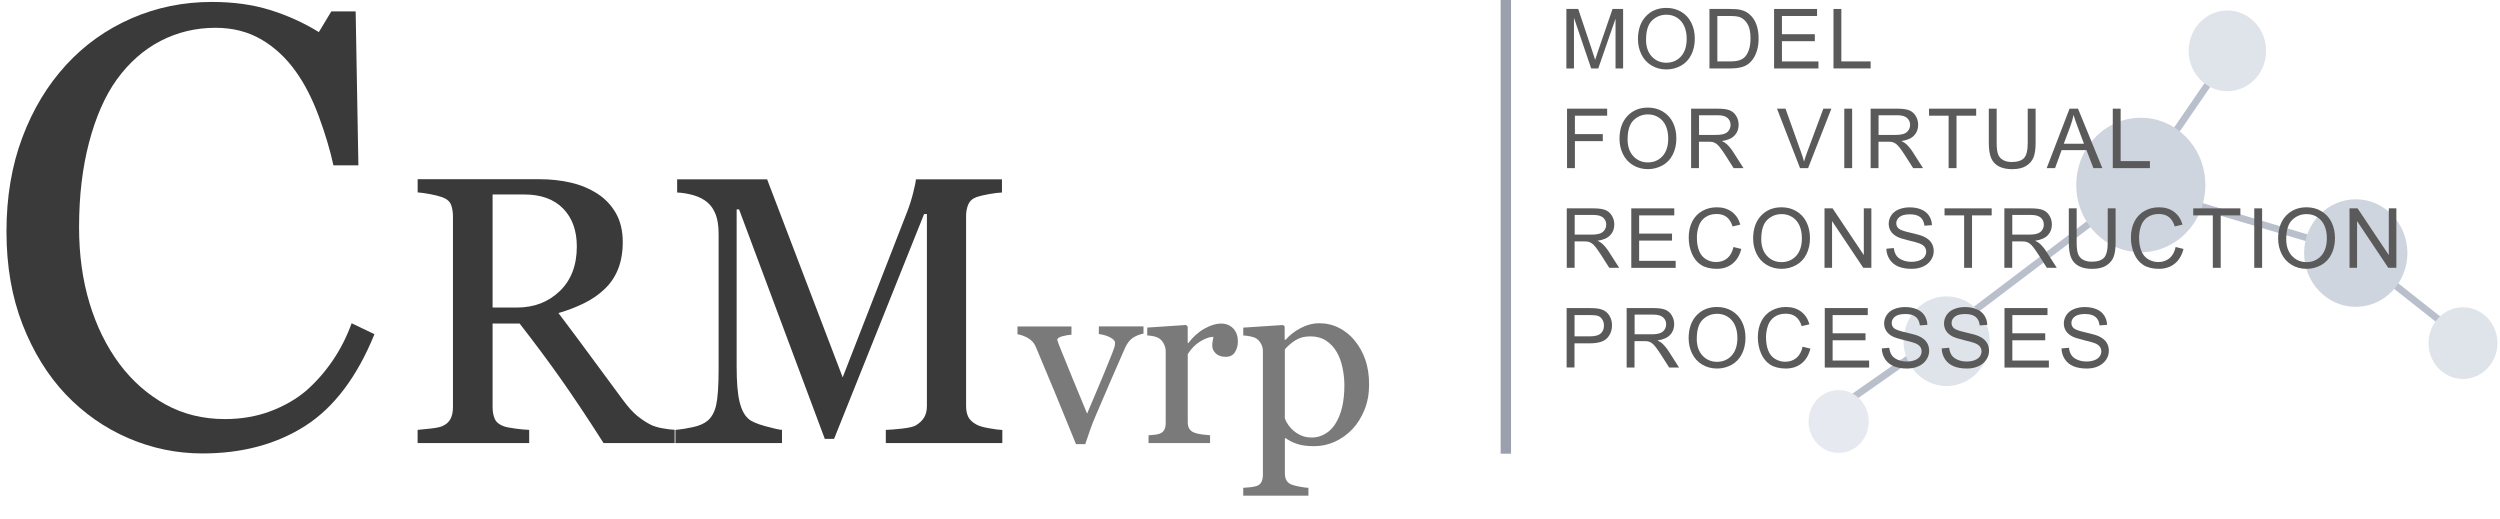
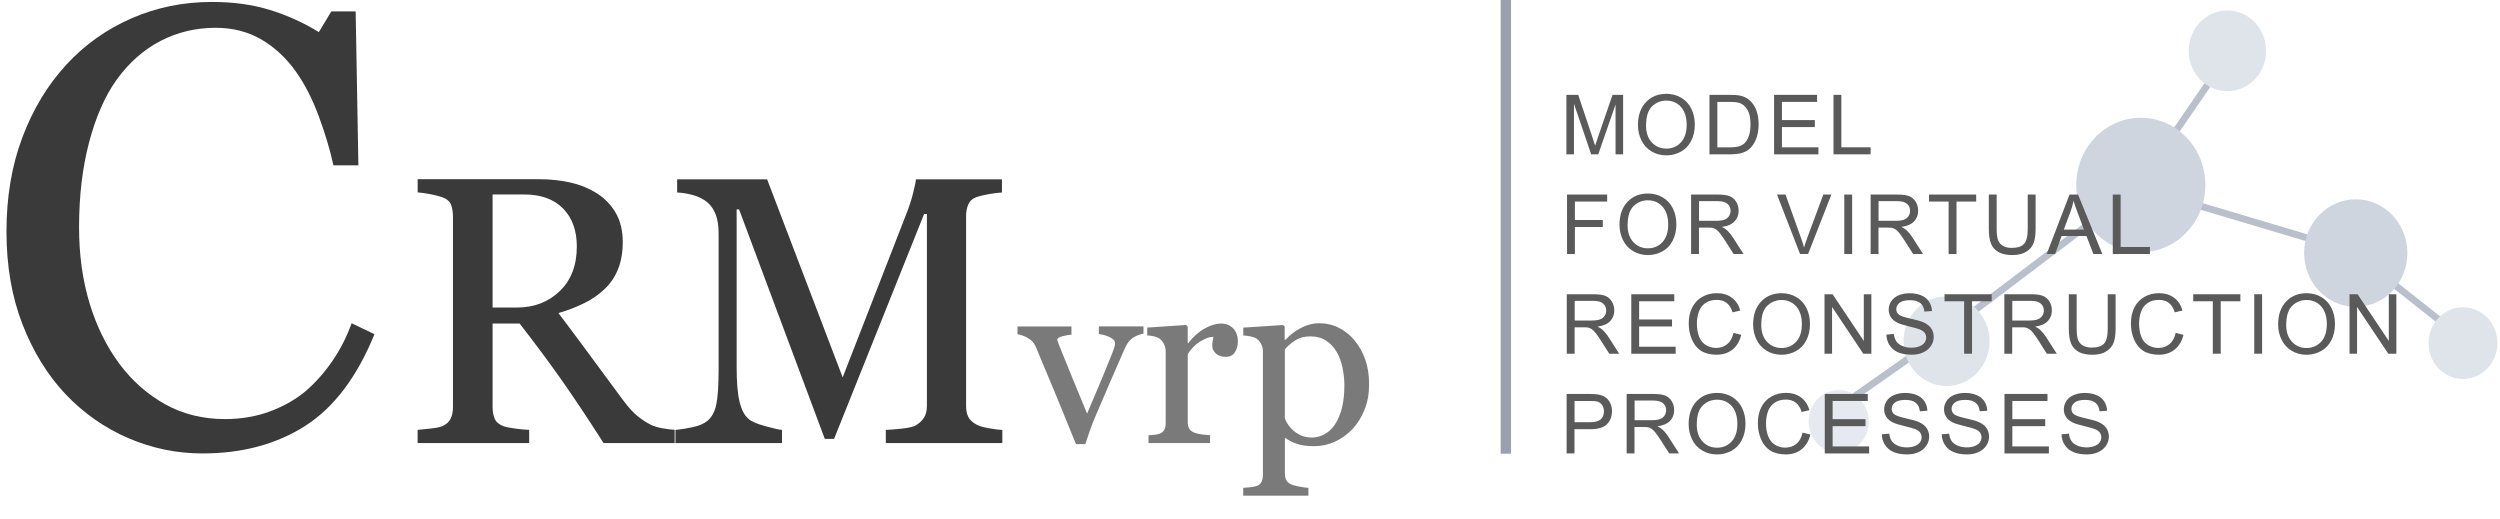
<svg xmlns="http://www.w3.org/2000/svg" id="Livello_1" data-name="Livello 1" viewBox="0 0 722.19 149.7">
  <defs>
    <style>
      .cls-1 {
        stroke: #b9c0cc;
        stroke-width: 2px;
      }

      .cls-1, .cls-2 {
        fill: none;
      }

      .cls-3 {
        isolation: isolate;
      }

      .cls-4 {
        fill: #5a5a5a;
      }

      .cls-4, .cls-5, .cls-6, .cls-7, .cls-8, .cls-9 {
        stroke-width: 0px;
      }

      .cls-5 {
        fill: #cfd5df;
      }

      .cls-6 {
        fill: #7a7a7a;
      }

      .cls-7 {
        fill: #3a3a3a;
      }

      .cls-8 {
        fill: #e6e9ef;
      }

      .cls-2 {
        stroke: #9aa1ad;
        stroke-width: 3px;
      }

      .cls-9 {
        fill: #dfe3ea;
      }
    </style>
  </defs>
  <g class="cls-3">
    <path class="cls-7" d="M58.5,130.99c-7.43,0-14.56-1.47-21.38-4.4-6.82-2.93-12.87-7.15-18.13-12.66-5.21-5.51-9.37-12.24-12.47-20.18-3.1-7.94-4.65-16.9-4.65-26.87s1.52-19.01,4.57-27.13c3.04-8.12,7.26-15.11,12.64-20.98,5.33-5.8,11.62-10.29,18.88-13.46S52.96.56,61.21.56c6.15,0,11.71.76,16.68,2.29,4.98,1.52,9.72,3.66,14.22,6.42l3.6-5.98h7.03l.79,44.47h-7.21c-.94-4.34-2.34-9.04-4.21-14.11-1.87-5.07-4.07-9.36-6.58-12.88-2.81-3.98-6.15-7.1-10.01-9.36-3.86-2.25-8.28-3.38-13.26-3.38-5.68,0-10.96,1.26-15.85,3.78s-9.11,6.25-12.68,11.17c-3.4,4.75-6.06,10.79-7.99,18.12-1.93,7.33-2.9,15.51-2.9,24.54,0,7.97,1.01,15.29,3.03,21.95,2.02,6.66,4.9,12.51,8.65,17.55,3.74,4.99,8.18,8.88,13.3,11.7s10.84,4.22,17.16,4.22c4.74,0,9.1-.75,13.08-2.24,3.98-1.49,7.43-3.47,10.36-5.93,2.93-2.58,5.5-5.51,7.72-8.79,2.23-3.28,4.04-6.86,5.44-10.72l6.59,3.16c-5.03,12.36-11.71,21.2-20.02,26.5s-18.21,7.95-29.68,7.95Z" />
  </g>
  <line class="cls-2" x1="435" x2="435" y2="131.06" />
  <g class="cls-3">
    <g class="cls-3">
      <path class="cls-7" d="M194.88,128h-20.52c-4.54-7.12-8.65-13.29-12.31-18.48s-7.65-10.54-11.94-16.06h-7.81v24.17c0,1.25.2,2.36.59,3.3.39.95,1.24,1.67,2.52,2.17.64.25,1.77.48,3.38.7s2.97.34,4.08.38v3.81h-32.23v-3.81c.86-.07,2.1-.2,3.73-.38,1.63-.18,2.77-.41,3.41-.7,1.07-.46,1.85-1.14,2.34-2.04.48-.89.73-2.04.73-3.44v-55.11c0-1.25-.18-2.36-.54-3.33-.36-.97-1.2-1.7-2.52-2.2-.9-.32-2.06-.62-3.49-.89-1.43-.27-2.65-.44-3.65-.51v-3.81h35.18c3.22,0,6.25.33,9.08.99,2.83.66,5.39,1.73,7.68,3.2,2.22,1.43,3.99,3.3,5.32,5.61,1.32,2.31,1.99,5.09,1.99,8.35,0,2.94-.45,5.53-1.34,7.79-.9,2.26-2.22,4.21-3.97,5.85-1.61,1.54-3.54,2.88-5.8,4-2.26,1.13-4.75,2.09-7.47,2.87,3.76,4.98,6.88,9.17,9.37,12.57,2.49,3.4,5.54,7.54,9.16,12.41,1.58,2.15,3,3.73,4.27,4.75,1.27,1.02,2.53,1.85,3.79,2.5.93.47,2.09.82,3.49,1.07,1.4.25,2.56.39,3.49.43v3.81ZM166.63,71.2c0-4.61-1.33-8.27-3.97-10.97-2.65-2.7-6.39-4.05-11.23-4.05h-9.13v32.66h7.04c4.94,0,9.06-1.58,12.35-4.74,3.29-3.16,4.94-7.46,4.94-12.9Z" />
      <path class="cls-7" d="M289.57,128h-33.68v-3.81c1.22-.04,2.78-.16,4.7-.38,1.92-.21,3.23-.52,3.95-.91,1.11-.68,1.92-1.46,2.44-2.34.52-.88.78-1.98.78-3.3v-55.43h-.81l-26,64.94h-2.69l-24.76-66.28h-.7v45.49c0,4.4.28,7.75.83,10.04.55,2.29,1.4,3.94,2.55,4.94.79.75,2.42,1.47,4.89,2.15,2.47.68,4.08,1.04,4.83,1.07v3.81h-30.78v-3.81c1.61-.14,3.3-.41,5.08-.8s3.14-.98,4.11-1.77c1.25-1,2.11-2.54,2.58-4.62.46-2.08.7-5.55.7-10.42v-38.99c0-2.26-.27-4.1-.81-5.53s-1.31-2.6-2.31-3.49c-1.11-.97-2.47-1.68-4.08-2.15-1.61-.46-3.21-.73-4.78-.8v-3.81h25.99l21.83,57.21,18.64-47.86c.68-1.76,1.26-3.59,1.74-5.51.48-1.92.74-3.2.78-3.84h24.85v3.81c-1,.04-2.28.2-3.84.48-1.56.29-2.69.56-3.41.81-1.22.43-2.04,1.15-2.47,2.15s-.64,2.09-.64,3.28v54.95c0,1.25.21,2.31.64,3.17s1.25,1.61,2.47,2.26c.64.36,1.79.69,3.44.99,1.65.3,2.95.47,3.92.51v3.81Z" />
    </g>
    <g class="cls-3">
      <path class="cls-6" d="M330.32,96.38c-1.03.18-2,.55-2.92,1.11s-1.71,1.54-2.38,2.96c-1.34,3.05-2.73,6.24-4.17,9.55-1.44,3.32-2.93,6.8-4.48,10.44-.46,1.05-.94,2.29-1.45,3.73s-.99,2.81-1.42,4.13h-2.67c-2.17-5.35-4.16-10.24-5.98-14.64-1.82-4.41-3.71-8.93-5.67-13.55-.46-1.05-1.19-1.86-2.2-2.44-1.01-.58-2.03-.95-3.06-1.11v-2.26h15.6v2.39c-.68.02-1.54.16-2.56.43s-1.54.62-1.54,1.07c0,.07.06.25.17.53.11.29.23.61.34.97.93,2.32,2.25,5.57,3.95,9.73,1.7,4.16,3.09,7.52,4.16,10.07.82-1.96,1.85-4.39,3.09-7.31s2.58-6.17,4.02-9.77c.23-.61.44-1.19.65-1.72s.31-1.08.31-1.62c0-.39-.19-.73-.56-1.04s-.83-.57-1.35-.8c-.52-.23-1.04-.4-1.54-.51-.5-.11-.91-.19-1.23-.24v-2.19h12.9v2.08Z" />
      <path class="cls-6" d="M357.6,98.64c0,1.16-.29,2.19-.85,3.09-.57.9-1.45,1.35-2.63,1.35-1.28,0-2.25-.33-2.92-.99-.67-.66-1.01-1.39-1.01-2.19,0-.5.04-.96.12-1.37.08-.41.15-.82.22-1.23-1.07,0-2.32.43-3.76,1.3s-2.65,2.1-3.66,3.69v19.62c0,.8.15,1.45.46,1.95.31.5.79.88,1.45,1.13.57.23,1.3.4,2.2.51.9.12,1.68.2,2.34.24v2.26h-17.77v-2.26c.52-.04,1.06-.09,1.62-.14.56-.04,1.04-.14,1.45-.27.64-.21,1.11-.56,1.42-1.07.31-.51.46-1.18.46-2v-20.79c0-.71-.17-1.4-.5-2.08-.33-.68-.79-1.23-1.38-1.64-.43-.27-.95-.47-1.54-.6-.59-.12-1.23-.21-1.91-.26v-2.26l11.21-.75.48.48v4.75h.17c1.41-1.85,2.98-3.25,4.72-4.2,1.73-.96,3.32-1.44,4.75-1.44s2.6.47,3.5,1.4c.9.94,1.35,2.19,1.35,3.76Z" />
      <path class="cls-6" d="M391.26,98.3c1.34,1.6,2.39,3.45,3.13,5.55s1.11,4.52,1.11,7.23-.44,5.1-1.33,7.3-2.06,4.07-3.52,5.62c-1.53,1.57-3.22,2.78-5.09,3.62-1.87.84-3.85,1.27-5.95,1.27s-3.69-.23-4.99-.68-2.36-.99-3.18-1.61h-.27v10.14c0,.82.16,1.51.48,2.05.32.55.81.95,1.47,1.2.55.21,1.33.4,2.34.6,1.01.19,1.85.3,2.51.33v2.26h-18.83v-2.26c.71-.05,1.39-.1,2.05-.17.66-.07,1.25-.18,1.78-.34.68-.23,1.16-.63,1.44-1.2.27-.57.41-1.24.41-2.02v-35.85c0-.68-.17-1.34-.51-1.98s-.79-1.15-1.33-1.54c-.41-.27-.98-.48-1.71-.63-.73-.15-1.44-.25-2.12-.29v-2.26l11.48-.75.48.41v3.79l.27.07c1.18-1.37,2.65-2.51,4.41-3.42,1.75-.91,3.5-1.37,5.23-1.37,2.1,0,4.02.45,5.76,1.33,1.74.89,3.24,2.08,4.49,3.59ZM385.69,122.53c.91-1.41,1.58-3.05,2.02-4.92.43-1.87.65-3.95.65-6.26,0-1.69-.18-3.41-.55-5.16s-.93-3.28-1.71-4.58c-.77-1.32-1.79-2.39-3.04-3.21-1.25-.82-2.76-1.23-4.51-1.23s-3.12.37-4.31,1.11c-1.19.74-2.21,1.62-3.08,2.65v19.93c.21.62.54,1.25,1.01,1.91.47.66.99,1.23,1.56,1.71.71.57,1.47,1.03,2.29,1.38s1.82.53,3.01.53c1.28,0,2.51-.34,3.69-1.01,1.18-.67,2.18-1.62,2.97-2.85Z" />
    </g>
  </g>
  <g>
    <line class="cls-1" x1="617.43" y1="54.09" x2="561.33" y2="96.57" />
    <line class="cls-1" x1="617.43" y1="54.09" x2="679.53" y2="72.62" />
    <line class="cls-1" x1="617.43" y1="54.09" x2="642.43" y2="17.6" />
    <line class="cls-1" x1="679.53" y1="72.62" x2="710.52" y2="97.12" />
    <line class="cls-1" x1="561.33" y1="96.57" x2="530.16" y2="118.41" />
  </g>
  <g>
    <ellipse class="cls-5" cx="618.46" cy="53.45" rx="19.43" ry="18.65" transform="translate(562.71 671.7) rotate(-89.79)" />
    <ellipse class="cls-5" cx="680.55" cy="73.11" rx="15.54" ry="14.92" transform="translate(604.92 753.38) rotate(-89.79)" />
    <ellipse class="cls-9" cx="562.34" cy="98.57" rx="12.95" ry="12.43" transform="translate(461.69 660.54) rotate(-89.79)" />
    <ellipse class="cls-9" cx="643.47" cy="14.69" rx="11.66" ry="11.19" transform="translate(626.39 658.1) rotate(-89.79)" />
    <ellipse class="cls-9" cx="711.53" cy="99.12" rx="10.36" ry="9.95" transform="translate(609.77 810.28) rotate(-89.79)" />
    <ellipse class="cls-8" cx="531.17" cy="121.76" rx="9.07" ry="8.7" transform="translate(407.44 652.48) rotate(-89.79)" />
  </g>
  <g class="cls-3">
    <g class="cls-3">
-       <path class="cls-4" d="M452.49,19.77V2.59h3.42l4.07,12.16c.38,1.13.65,1.98.82,2.54.2-.62.5-1.54.91-2.75l4.11-11.95h3.06v17.18h-2.19V5.39l-4.99,14.38h-2.05l-4.97-14.62v14.62h-2.19Z" />
-       <path class="cls-4" d="M473.16,11.4c0-2.85.77-5.08,2.3-6.7s3.51-2.42,5.93-2.42c1.59,0,3.02.38,4.29,1.14s2.24,1.81,2.91,3.17,1,2.89,1,4.61-.35,3.3-1.05,4.68-1.7,2.42-2.99,3.12-2.68,1.06-4.17,1.06c-1.62,0-3.06-.39-4.34-1.17s-2.24-1.85-2.89-3.2-.98-2.78-.98-4.29ZM475.5,11.44c0,2.07.56,3.7,1.67,4.89s2.51,1.79,4.19,1.79,3.12-.6,4.22-1.8,1.66-2.91,1.66-5.12c0-1.4-.24-2.62-.71-3.66s-1.16-1.85-2.07-2.43-1.93-.86-3.06-.86c-1.61,0-2.99.55-4.15,1.66s-1.74,2.95-1.74,5.54Z" />
-       <path class="cls-4" d="M493.82,19.77V2.59h5.92c1.34,0,2.36.08,3.06.25.98.23,1.82.64,2.52,1.23.91.77,1.58,1.74,2.03,2.94s.67,2.55.67,4.08c0,1.3-.15,2.46-.46,3.47s-.7,1.84-1.17,2.5-1,1.18-1.56,1.56-1.25.67-2.05.86-1.72.29-2.76.29h-6.2ZM496.09,17.74h3.67c1.13,0,2.02-.11,2.67-.32s1.16-.51,1.54-.89c.54-.54.96-1.26,1.26-2.17s.45-2.01.45-3.31c0-1.8-.29-3.18-.88-4.14s-1.31-1.61-2.15-1.94c-.61-.23-1.59-.35-2.94-.35h-3.61v13.12Z" />
-       <path class="cls-4" d="M512.49,19.77V2.59h12.42v2.03h-10.15v5.26h9.5v2.02h-9.5v5.85h10.55v2.03h-12.82Z" />
-       <path class="cls-4" d="M529.65,19.77V2.59h2.27v15.15h8.46v2.03h-10.73Z" />
-       <path class="cls-4" d="M452.68,48.57v-17.18h11.59v2.03h-9.32v5.32h8.06v2.03h-8.06v7.8h-2.27Z" />
-       <path class="cls-4" d="M467.83,40.2c0-2.85.77-5.08,2.3-6.7s3.51-2.42,5.93-2.42c1.59,0,3.02.38,4.29,1.14s2.24,1.81,2.91,3.17,1,2.89,1,4.61-.35,3.3-1.05,4.68-1.7,2.42-2.99,3.12-2.68,1.06-4.17,1.06c-1.62,0-3.06-.39-4.34-1.17s-2.24-1.85-2.89-3.2-.98-2.78-.98-4.29ZM470.17,40.24c0,2.07.56,3.7,1.67,4.89s2.51,1.79,4.19,1.79,3.12-.6,4.22-1.8,1.66-2.91,1.66-5.12c0-1.4-.24-2.62-.71-3.66s-1.16-1.85-2.07-2.43-1.93-.86-3.06-.86c-1.61,0-2.99.55-4.15,1.66s-1.74,2.95-1.74,5.54Z" />
-       <path class="cls-4" d="M488.52,48.57v-17.18h7.62c1.53,0,2.7.15,3.49.46s1.43.85,1.91,1.63.71,1.64.71,2.59c0,1.22-.39,2.25-1.18,3.08s-2.01,1.37-3.66,1.59c.6.29,1.06.57,1.37.86.66.61,1.29,1.37,1.89,2.29l2.99,4.68h-2.86l-2.27-3.57c-.66-1.03-1.21-1.82-1.64-2.37s-.81-.93-1.15-1.15-.69-.37-1.04-.46c-.26-.05-.68-.08-1.27-.08h-2.64v7.63h-2.27ZM490.79,38.97h4.89c1.04,0,1.85-.11,2.44-.32s1.03-.56,1.34-1.03.46-.99.46-1.54c0-.81-.29-1.48-.88-2s-1.52-.79-2.79-.79h-5.44v5.68Z" />
-       <path class="cls-4" d="M519.99,48.57l-6.66-17.18h2.46l4.46,12.48c.36,1,.66,1.94.9,2.81.27-.94.57-1.88.93-2.81l4.64-12.48h2.32l-6.73,17.18h-2.33Z" />
-       <path class="cls-4" d="M532.77,48.57v-17.18h2.27v17.18h-2.27Z" />
-       <path class="cls-4" d="M540.38,48.57v-17.18h7.62c1.53,0,2.7.15,3.49.46s1.43.85,1.91,1.63.71,1.64.71,2.59c0,1.22-.39,2.25-1.18,3.08s-2.01,1.37-3.66,1.59c.6.29,1.06.57,1.37.86.66.61,1.29,1.37,1.89,2.29l2.99,4.68h-2.86l-2.27-3.57c-.66-1.03-1.21-1.82-1.64-2.37s-.81-.93-1.15-1.15-.69-.37-1.04-.46c-.26-.05-.68-.08-1.27-.08h-2.64v7.63h-2.27ZM542.65,38.97h4.89c1.04,0,1.85-.11,2.44-.32s1.03-.56,1.34-1.03.46-.99.46-1.54c0-.81-.29-1.48-.88-2s-1.52-.79-2.79-.79h-5.44v5.68Z" />
-       <path class="cls-4" d="M562.91,48.57v-15.15h-5.66v-2.03h13.62v2.03h-5.68v15.15h-2.27Z" />
-       <path class="cls-4" d="M585.77,31.39h2.27v9.93c0,1.73-.2,3.1-.59,4.11s-1.1,1.84-2.12,2.48-2.36.96-4.01.96-2.93-.28-3.95-.83-1.75-1.36-2.19-2.41-.66-2.49-.66-4.31v-9.93h2.27v9.91c0,1.49.14,2.59.42,3.3s.75,1.25,1.43,1.63,1.5.57,2.48.57c1.67,0,2.86-.38,3.57-1.14s1.07-2.21,1.07-4.37v-9.91Z" />
-       <path class="cls-4" d="M591.24,48.57l6.6-17.18h2.45l7.03,17.18h-2.59l-2-5.2h-7.18l-1.89,5.2h-2.41ZM596.19,41.52h5.82l-1.79-4.76c-.55-1.45-.95-2.63-1.22-3.56-.22,1.1-.53,2.2-.93,3.28l-1.89,5.04Z" />
-       <path class="cls-4" d="M610.33,48.57v-17.18h2.27v15.15h8.46v2.03h-10.73Z" />
-       <path class="cls-4" d="M452.6,77.37v-17.18h7.62c1.53,0,2.7.15,3.49.46s1.43.85,1.91,1.63.71,1.64.71,2.59c0,1.22-.39,2.25-1.18,3.08s-2.01,1.37-3.66,1.59c.6.29,1.06.57,1.37.86.66.61,1.29,1.37,1.89,2.29l2.99,4.68h-2.86l-2.27-3.57c-.66-1.03-1.21-1.82-1.64-2.37s-.81-.93-1.15-1.15-.69-.37-1.04-.46c-.26-.05-.68-.08-1.27-.08h-2.64v7.63h-2.27ZM454.87,67.77h4.89c1.04,0,1.85-.11,2.44-.32s1.03-.56,1.34-1.03.46-.99.46-1.54c0-.81-.29-1.48-.88-2s-1.52-.79-2.79-.79h-5.44v5.68Z" />
-       <path class="cls-4" d="M471.24,77.37v-17.18h12.42v2.03h-10.15v5.26h9.5v2.02h-9.5v5.85h10.55v2.03h-12.82Z" />
-       <path class="cls-4" d="M500.75,71.35l2.27.57c-.48,1.87-1.33,3.29-2.57,4.27s-2.75,1.47-4.54,1.47-3.36-.38-4.52-1.13-2.04-1.85-2.65-3.28-.91-2.96-.91-4.61c0-1.79.34-3.35,1.03-4.68s1.66-2.34,2.92-3.04,2.65-1.04,4.17-1.04c1.72,0,3.16.44,4.34,1.31s1.99,2.11,2.45,3.69l-2.24.53c-.4-1.25-.98-2.16-1.73-2.73s-1.71-.86-2.86-.86c-1.32,0-2.42.32-3.31.95s-1.51,1.48-1.87,2.55-.54,2.17-.54,3.3c0,1.46.21,2.74.64,3.83s1.09,1.9,1.99,2.44,1.87.81,2.92.81c1.27,0,2.35-.37,3.23-1.1s1.48-1.82,1.79-3.27Z" />
-       <path class="cls-4" d="M506.43,69c0-2.85.77-5.08,2.3-6.7s3.51-2.42,5.93-2.42c1.59,0,3.02.38,4.29,1.14s2.24,1.81,2.91,3.17,1,2.89,1,4.61-.35,3.3-1.05,4.68-1.7,2.42-2.99,3.12-2.68,1.06-4.17,1.06c-1.62,0-3.06-.39-4.34-1.17s-2.24-1.85-2.89-3.2-.98-2.78-.98-4.29ZM508.78,69.04c0,2.07.56,3.7,1.67,4.89s2.51,1.79,4.19,1.79,3.12-.6,4.22-1.8,1.66-2.91,1.66-5.12c0-1.4-.24-2.62-.71-3.66s-1.16-1.85-2.07-2.43-1.93-.86-3.06-.86c-1.61,0-2.99.55-4.15,1.66s-1.74,2.95-1.74,5.54Z" />
-       <path class="cls-4" d="M527.06,77.37v-17.18h2.33l9.02,13.49v-13.49h2.18v17.18h-2.33l-9.02-13.5v13.5h-2.18Z" />
-       <path class="cls-4" d="M544.94,71.85l2.14-.19c.1.86.34,1.56.71,2.12s.95,1,1.73,1.34,1.66.51,2.64.51c.87,0,1.63-.13,2.3-.39s1.16-.61,1.48-1.06.49-.94.49-1.47-.16-1.01-.47-1.41-.83-.74-1.55-1.01c-.46-.18-1.48-.46-3.06-.84s-2.68-.74-3.32-1.07c-.82-.43-1.43-.96-1.83-1.6s-.6-1.35-.6-2.14c0-.87.25-1.68.74-2.43s1.21-1.33,2.16-1.72,2-.59,3.15-.59c1.27,0,2.4.21,3.37.62s1.72,1.01,2.24,1.81.8,1.7.84,2.71l-2.18.16c-.12-1.09-.51-1.91-1.19-2.46s-1.67-.83-2.99-.83-2.38.25-3.01.76-.94,1.11-.94,1.82c0,.62.22,1.12.67,1.52.44.4,1.58.81,3.43,1.22s3.12.78,3.8,1.1c1,.46,1.74,1.04,2.21,1.75s.71,1.52.71,2.44-.26,1.78-.79,2.58-1.28,1.44-2.26,1.89-2.08.67-3.31.67c-1.55,0-2.86-.23-3.91-.68s-1.88-1.13-2.47-2.04-.91-1.94-.94-3.09Z" />
-       <path class="cls-4" d="M567.39,77.37v-15.15h-5.66v-2.03h13.62v2.03h-5.68v15.15h-2.27Z" />
-       <path class="cls-4" d="M579.01,77.37v-17.18h7.62c1.53,0,2.7.15,3.49.46s1.43.85,1.91,1.63.71,1.64.71,2.59c0,1.22-.39,2.25-1.18,3.08s-2.01,1.37-3.66,1.59c.6.29,1.06.57,1.37.86.66.61,1.29,1.37,1.89,2.29l2.99,4.68h-2.86l-2.27-3.57c-.66-1.03-1.21-1.82-1.64-2.37s-.81-.93-1.15-1.15-.69-.37-1.04-.46c-.26-.05-.68-.08-1.27-.08h-2.64v7.63h-2.27ZM581.28,67.77h4.89c1.04,0,1.85-.11,2.44-.32s1.03-.56,1.34-1.03.46-.99.46-1.54c0-.81-.29-1.48-.88-2s-1.52-.79-2.79-.79h-5.44v5.68Z" />
-       <path class="cls-4" d="M608.88,60.19h2.27v9.93c0,1.73-.2,3.1-.59,4.11s-1.1,1.84-2.12,2.48-2.36.96-4.01.96-2.93-.28-3.95-.83-1.75-1.36-2.19-2.41-.66-2.49-.66-4.31v-9.93h2.27v9.91c0,1.49.14,2.59.42,3.3s.75,1.25,1.43,1.63,1.5.57,2.48.57c1.67,0,2.86-.38,3.57-1.14s1.07-2.21,1.07-4.37v-9.91Z" />
-       <path class="cls-4" d="M628.49,71.35l2.27.57c-.48,1.87-1.33,3.29-2.57,4.27s-2.75,1.47-4.54,1.47-3.36-.38-4.52-1.13-2.04-1.85-2.65-3.28-.91-2.96-.91-4.61c0-1.79.34-3.35,1.03-4.68s1.66-2.34,2.92-3.04,2.65-1.04,4.17-1.04c1.72,0,3.16.44,4.34,1.31s1.99,2.11,2.45,3.69l-2.24.53c-.4-1.25-.98-2.16-1.73-2.73s-1.71-.86-2.86-.86c-1.32,0-2.42.32-3.31.95s-1.51,1.48-1.87,2.55-.54,2.17-.54,3.3c0,1.46.21,2.74.64,3.83s1.09,1.9,1.99,2.44,1.87.81,2.92.81c1.27,0,2.35-.37,3.23-1.1s1.48-1.82,1.79-3.27Z" />
-       <path class="cls-4" d="M639.23,77.37v-15.15h-5.66v-2.03h13.62v2.03h-5.68v15.15h-2.27Z" />
-       <path class="cls-4" d="M651.2,77.37v-17.18h2.27v17.18h-2.27Z" />
-       <path class="cls-4" d="M658.09,69c0-2.85.77-5.08,2.3-6.7s3.51-2.42,5.93-2.42c1.59,0,3.02.38,4.29,1.14s2.24,1.81,2.91,3.17,1,2.89,1,4.61-.35,3.3-1.05,4.68-1.7,2.42-2.99,3.12-2.68,1.06-4.17,1.06c-1.62,0-3.06-.39-4.34-1.17s-2.24-1.85-2.89-3.2-.98-2.78-.98-4.29ZM660.43,69.04c0,2.07.56,3.7,1.67,4.89s2.51,1.79,4.19,1.79,3.12-.6,4.22-1.8,1.66-2.91,1.66-5.12c0-1.4-.24-2.62-.71-3.66s-1.16-1.85-2.07-2.43-1.93-.86-3.06-.86c-1.61,0-2.99.55-4.15,1.66s-1.74,2.95-1.74,5.54Z" />
-       <path class="cls-4" d="M678.72,77.37v-17.18h2.33l9.02,13.49v-13.49h2.18v17.18h-2.33l-9.02-13.5v13.5h-2.18Z" />
-       <path class="cls-4" d="M452.56,106.17v-17.18h6.48c1.14,0,2.01.05,2.61.16.84.14,1.55.41,2.12.8s1.03.95,1.38,1.66.52,1.49.52,2.34c0,1.46-.46,2.7-1.39,3.71s-2.61,1.52-5.04,1.52h-4.41v6.98h-2.27ZM454.84,97.16h4.44c1.47,0,2.51-.27,3.13-.82s.93-1.32.93-2.31c0-.72-.18-1.33-.54-1.85s-.84-.85-1.44-1.01c-.38-.1-1.09-.15-2.12-.15h-4.39v6.14Z" />
-       <path class="cls-4" d="M469.9,106.17v-17.18h7.62c1.53,0,2.7.15,3.49.46s1.43.85,1.91,1.63.71,1.64.71,2.59c0,1.22-.39,2.25-1.18,3.08s-2.01,1.37-3.66,1.59c.6.29,1.06.57,1.37.86.66.61,1.29,1.37,1.89,2.29l2.99,4.68h-2.86l-2.27-3.57c-.66-1.03-1.21-1.82-1.64-2.37s-.81-.93-1.15-1.15-.69-.37-1.04-.46c-.26-.05-.68-.08-1.27-.08h-2.64v7.63h-2.27ZM472.18,96.57h4.89c1.04,0,1.85-.11,2.44-.32s1.03-.56,1.34-1.03.46-.99.46-1.54c0-.81-.29-1.48-.88-2s-1.52-.79-2.79-.79h-5.44v5.68Z" />
-       <path class="cls-4" d="M487.8,97.8c0-2.85.77-5.08,2.3-6.7s3.51-2.42,5.93-2.42c1.59,0,3.02.38,4.29,1.14s2.24,1.81,2.91,3.17,1,2.89,1,4.61-.35,3.3-1.05,4.68-1.7,2.42-2.99,3.12-2.68,1.06-4.17,1.06c-1.62,0-3.06-.39-4.34-1.17s-2.24-1.85-2.89-3.2-.98-2.78-.98-4.29ZM490.15,97.84c0,2.07.56,3.7,1.67,4.89s2.51,1.79,4.19,1.79,3.12-.6,4.22-1.8,1.66-2.91,1.66-5.12c0-1.4-.24-2.62-.71-3.66s-1.16-1.85-2.07-2.43-1.93-.86-3.06-.86c-1.61,0-2.99.55-4.15,1.66s-1.74,2.95-1.74,5.54Z" />
-       <path class="cls-4" d="M520.72,100.15l2.27.57c-.48,1.87-1.33,3.29-2.57,4.27s-2.75,1.47-4.54,1.47-3.36-.38-4.52-1.13-2.04-1.85-2.65-3.28-.91-2.96-.91-4.61c0-1.79.34-3.35,1.03-4.68s1.66-2.34,2.92-3.04,2.65-1.04,4.17-1.04c1.72,0,3.16.44,4.34,1.31s1.99,2.11,2.45,3.69l-2.24.53c-.4-1.25-.98-2.16-1.73-2.73s-1.71-.86-2.86-.86c-1.32,0-2.42.32-3.31.95s-1.51,1.48-1.87,2.55-.54,2.17-.54,3.3c0,1.46.21,2.74.64,3.83s1.09,1.9,1.99,2.44,1.87.81,2.92.81c1.27,0,2.35-.37,3.23-1.1s1.48-1.82,1.79-3.27Z" />
-       <path class="cls-4" d="M527.13,106.17v-17.18h12.42v2.03h-10.15v5.26h9.5v2.02h-9.5v5.85h10.55v2.03h-12.82Z" />
-       <path class="cls-4" d="M543.62,100.65l2.14-.19c.1.86.34,1.56.71,2.12s.95,1,1.73,1.34,1.66.51,2.64.51c.87,0,1.63-.13,2.3-.39s1.16-.61,1.48-1.06.49-.94.49-1.47-.16-1.01-.47-1.41-.83-.74-1.55-1.01c-.46-.18-1.48-.46-3.06-.84s-2.68-.74-3.32-1.07c-.82-.43-1.43-.96-1.83-1.6s-.6-1.35-.6-2.14c0-.87.25-1.68.74-2.43s1.21-1.33,2.16-1.72,2-.59,3.15-.59c1.27,0,2.4.21,3.37.62s1.72,1.01,2.24,1.81.8,1.7.84,2.71l-2.18.16c-.12-1.09-.51-1.91-1.19-2.46s-1.67-.83-2.99-.83-2.38.25-3.01.76-.94,1.11-.94,1.82c0,.62.22,1.12.67,1.52.44.4,1.58.81,3.43,1.22s3.12.78,3.8,1.1c1,.46,1.74,1.04,2.21,1.75s.71,1.52.71,2.44-.26,1.78-.79,2.58-1.28,1.44-2.26,1.89-2.08.67-3.31.67c-1.55,0-2.86-.23-3.91-.68s-1.88-1.13-2.47-2.04-.91-1.94-.94-3.09Z" />
-       <path class="cls-4" d="M560.92,100.65l2.14-.19c.1.86.34,1.56.71,2.12s.95,1,1.73,1.34,1.66.51,2.64.51c.87,0,1.63-.13,2.3-.39s1.16-.61,1.48-1.06.49-.94.49-1.47-.16-1.01-.47-1.41-.83-.74-1.55-1.01c-.46-.18-1.48-.46-3.06-.84s-2.68-.74-3.32-1.07c-.82-.43-1.43-.96-1.83-1.6s-.6-1.35-.6-2.14c0-.87.25-1.68.74-2.43s1.21-1.33,2.16-1.72,2-.59,3.15-.59c1.27,0,2.4.21,3.37.62s1.72,1.01,2.24,1.81.8,1.7.84,2.71l-2.18.16c-.12-1.09-.51-1.91-1.19-2.46s-1.67-.83-2.99-.83-2.38.25-3.01.76-.94,1.11-.94,1.82c0,.62.22,1.12.67,1.52.44.4,1.58.81,3.43,1.22s3.12.78,3.8,1.1c1,.46,1.74,1.04,2.21,1.75s.71,1.52.71,2.44-.26,1.78-.79,2.58-1.28,1.44-2.26,1.89-2.08.67-3.31.67c-1.55,0-2.86-.23-3.91-.68s-1.88-1.13-2.47-2.04-.91-1.94-.94-3.09Z" />
-       <path class="cls-4" d="M579.05,106.17v-17.18h12.42v2.03h-10.15v5.26h9.5v2.02h-9.5v5.85h10.55v2.03h-12.82Z" />
-       <path class="cls-4" d="M595.53,100.65l2.14-.19c.1.86.34,1.56.71,2.12s.95,1,1.73,1.34,1.66.51,2.64.51c.87,0,1.63-.13,2.3-.39s1.16-.61,1.48-1.06.49-.94.49-1.47-.16-1.01-.47-1.41-.83-.74-1.55-1.01c-.46-.18-1.48-.46-3.06-.84s-2.68-.74-3.32-1.07c-.82-.43-1.43-.96-1.83-1.6s-.6-1.35-.6-2.14c0-.87.25-1.68.74-2.43s1.21-1.33,2.16-1.72,2-.59,3.15-.59c1.27,0,2.4.21,3.37.62s1.72,1.01,2.24,1.81.8,1.7.84,2.71l-2.18.16c-.12-1.09-.51-1.91-1.19-2.46s-1.67-.83-2.99-.83-2.38.25-3.01.76-.94,1.11-.94,1.82c0,.62.22,1.12.67,1.52.44.4,1.58.81,3.43,1.22s3.12.78,3.8,1.1c1,.46,1.74,1.04,2.21,1.75s.71,1.52.71,2.44-.26,1.78-.79,2.58-1.28,1.44-2.26,1.89-2.08.67-3.31.67c-1.55,0-2.86-.23-3.91-.68s-1.88-1.13-2.47-2.04-.91-1.94-.94-3.09Z" />
+       <path class="cls-4" d="M452.49,44.58v-17.18h3.42l4.07,12.16c.38,1.13.65,1.98.82,2.54.2-.62.5-1.54.91-2.75l4.11-11.95h3.06v17.18h-2.19v-14.38l-4.99,14.38h-2.05l-4.97-14.62v14.62h-2.19Z" />
+       <path class="cls-4" d="M473.16,36.22c0-2.85.77-5.08,2.3-6.7s3.51-2.42,5.93-2.42c1.59,0,3.02.38,4.29,1.14s2.24,1.81,2.91,3.17,1,2.89,1,4.61-.35,3.3-1.05,4.68-1.7,2.42-2.99,3.12-2.68,1.06-4.17,1.06c-1.62,0-3.06-.39-4.34-1.17s-2.24-1.85-2.89-3.2-.98-2.78-.98-4.29ZM475.5,36.25c0,2.07.56,3.7,1.67,4.89s2.51,1.79,4.19,1.79,3.12-.6,4.22-1.8,1.66-2.91,1.66-5.12c0-1.4-.24-2.62-.71-3.66s-1.16-1.85-2.07-2.43-1.93-.86-3.06-.86c-1.61,0-2.99.55-4.15,1.66s-1.74,2.95-1.74,5.54Z" />
+       <path class="cls-4" d="M493.82,44.58v-17.18h5.92c1.34,0,2.36.08,3.06.25.98.23,1.82.64,2.52,1.23.91.77,1.58,1.74,2.03,2.94s.67,2.55.67,4.08c0,1.3-.15,2.46-.46,3.47s-.7,1.84-1.17,2.5-1,1.18-1.56,1.56-1.25.67-2.05.86-1.72.29-2.76.29h-6.2ZM496.09,42.56h3.67c1.13,0,2.02-.11,2.67-.32s1.16-.51,1.54-.89c.54-.54.96-1.26,1.26-2.17s.45-2.01.45-3.31c0-1.8-.29-3.18-.88-4.14s-1.31-1.61-2.15-1.94c-.61-.23-1.59-.35-2.94-.35h-3.61v13.12Z" />
+       <path class="cls-4" d="M512.49,44.58v-17.18h12.42v2.03h-10.15v5.26h9.5v2.02h-9.5v5.85h10.55v2.03h-12.82Z" />
+       <path class="cls-4" d="M529.65,44.58v-17.18h2.27v15.15h8.46v2.03h-10.73Z" />
+       <path class="cls-4" d="M452.68,73.38v-17.18h11.59v2.03h-9.32v5.32h8.06v2.03h-8.06v7.8h-2.27Z" />
+       <path class="cls-4" d="M467.83,65.02c0-2.85.77-5.08,2.3-6.7s3.51-2.42,5.93-2.42c1.59,0,3.02.38,4.29,1.14s2.24,1.81,2.91,3.17,1,2.89,1,4.61-.35,3.3-1.05,4.68-1.7,2.42-2.99,3.12-2.68,1.06-4.17,1.06c-1.62,0-3.06-.39-4.34-1.17s-2.24-1.85-2.89-3.2-.98-2.78-.98-4.29ZM470.17,65.05c0,2.07.56,3.7,1.67,4.89s2.51,1.79,4.19,1.79,3.12-.6,4.22-1.8,1.66-2.91,1.66-5.12c0-1.4-.24-2.62-.71-3.66s-1.16-1.85-2.07-2.43-1.93-.86-3.06-.86c-1.61,0-2.99.55-4.15,1.66s-1.74,2.95-1.74,5.54Z" />
+       <path class="cls-4" d="M488.52,73.38v-17.18h7.62c1.53,0,2.7.15,3.49.46s1.43.85,1.91,1.63.71,1.64.71,2.59c0,1.22-.39,2.25-1.18,3.08s-2.01,1.37-3.66,1.59c.6.29,1.06.57,1.37.86.66.61,1.29,1.37,1.89,2.29l2.99,4.68h-2.86l-2.27-3.57c-.66-1.03-1.21-1.82-1.64-2.37s-.81-.93-1.15-1.15-.69-.37-1.04-.46c-.26-.05-.68-.08-1.27-.08h-2.64v7.63h-2.27ZM490.79,63.79h4.89c1.04,0,1.85-.11,2.44-.32s1.03-.56,1.34-1.03.46-.99.46-1.54c0-.81-.29-1.48-.88-2s-1.52-.79-2.79-.79h-5.44v5.68Z" />
+       <path class="cls-4" d="M519.99,73.38l-6.66-17.18h2.46l4.46,12.48c.36,1,.66,1.94.9,2.81.27-.94.57-1.88.93-2.81l4.64-12.48h2.32l-6.73,17.18h-2.33Z" />
+       <path class="cls-4" d="M532.77,73.38v-17.18h2.27v17.18h-2.27Z" />
+       <path class="cls-4" d="M540.38,73.38v-17.18h7.62c1.53,0,2.7.15,3.49.46s1.43.85,1.91,1.63.71,1.64.71,2.59c0,1.22-.39,2.25-1.18,3.08s-2.01,1.37-3.66,1.59c.6.29,1.06.57,1.37.86.66.61,1.29,1.37,1.89,2.29l2.99,4.68h-2.86l-2.27-3.57c-.66-1.03-1.21-1.82-1.64-2.37s-.81-.93-1.15-1.15-.69-.37-1.04-.46c-.26-.05-.68-.08-1.27-.08h-2.64v7.63h-2.27ZM542.65,63.79h4.89c1.04,0,1.85-.11,2.44-.32s1.03-.56,1.34-1.03.46-.99.46-1.54c0-.81-.29-1.48-.88-2s-1.52-.79-2.79-.79h-5.44v5.68Z" />
+       <path class="cls-4" d="M562.91,73.38v-15.15h-5.66v-2.03h13.62v2.03h-5.68v15.15h-2.27Z" />
+       <path class="cls-4" d="M585.77,56.2h2.27v9.93c0,1.73-.2,3.1-.59,4.11s-1.1,1.84-2.12,2.48-2.36.96-4.01.96-2.93-.28-3.95-.83-1.75-1.36-2.19-2.41-.66-2.49-.66-4.31v-9.93h2.27v9.91c0,1.49.14,2.59.42,3.3s.75,1.25,1.43,1.63,1.5.57,2.48.57c1.67,0,2.86-.38,3.57-1.14s1.07-2.21,1.07-4.37v-9.91Z" />
+       <path class="cls-4" d="M591.24,73.38l6.6-17.18h2.45l7.03,17.18h-2.59l-2-5.2h-7.18l-1.89,5.2h-2.41ZM596.19,66.33h5.82l-1.79-4.76c-.55-1.45-.95-2.63-1.22-3.56-.22,1.1-.53,2.2-.93,3.28l-1.89,5.04Z" />
+       <path class="cls-4" d="M610.33,73.38v-17.18h2.27v15.15h8.46v2.03h-10.73Z" />
+       <path class="cls-4" d="M452.6,102.18v-17.18h7.62c1.53,0,2.7.15,3.49.46s1.43.85,1.91,1.63.71,1.64.71,2.59c0,1.22-.39,2.25-1.18,3.08s-2.01,1.37-3.66,1.59c.6.29,1.06.57,1.37.86.66.61,1.29,1.37,1.89,2.29l2.99,4.68h-2.86l-2.27-3.57c-.66-1.03-1.21-1.82-1.64-2.37s-.81-.93-1.15-1.15-.69-.37-1.04-.46c-.26-.05-.68-.08-1.27-.08h-2.64v7.63h-2.27ZM454.87,92.59h4.89c1.04,0,1.85-.11,2.44-.32s1.03-.56,1.34-1.03.46-.99.46-1.54c0-.81-.29-1.48-.88-2s-1.52-.79-2.79-.79h-5.44v5.68Z" />
+       <path class="cls-4" d="M471.24,102.18v-17.18h12.42v2.03h-10.15v5.26h9.5v2.02h-9.5v5.85h10.55v2.03h-12.82Z" />
+       <path class="cls-4" d="M500.75,96.16l2.27.57c-.48,1.87-1.33,3.29-2.57,4.27s-2.75,1.47-4.54,1.47-3.36-.38-4.52-1.13-2.04-1.85-2.65-3.28-.91-2.96-.91-4.61c0-1.79.34-3.35,1.03-4.68s1.66-2.34,2.92-3.04,2.65-1.04,4.17-1.04c1.72,0,3.16.44,4.34,1.31s1.99,2.11,2.45,3.69l-2.24.53c-.4-1.25-.98-2.16-1.73-2.73s-1.71-.86-2.86-.86c-1.32,0-2.42.32-3.31.95s-1.51,1.48-1.87,2.55-.54,2.17-.54,3.3c0,1.46.21,2.74.64,3.83s1.09,1.9,1.99,2.44,1.87.81,2.92.81c1.27,0,2.35-.37,3.23-1.1s1.48-1.82,1.79-3.27Z" />
+       <path class="cls-4" d="M506.43,93.82c0-2.85.77-5.08,2.3-6.7s3.51-2.42,5.93-2.42c1.59,0,3.02.38,4.29,1.14s2.24,1.81,2.91,3.17,1,2.89,1,4.61-.35,3.3-1.05,4.68-1.7,2.42-2.99,3.12-2.68,1.06-4.17,1.06c-1.62,0-3.06-.39-4.34-1.17s-2.24-1.85-2.89-3.2-.98-2.78-.98-4.29ZM508.78,93.85c0,2.07.56,3.7,1.67,4.89s2.51,1.79,4.19,1.79,3.12-.6,4.22-1.8,1.66-2.91,1.66-5.12c0-1.4-.24-2.62-.71-3.66s-1.16-1.85-2.07-2.43-1.93-.86-3.06-.86c-1.61,0-2.99.55-4.15,1.66s-1.74,2.95-1.74,5.54Z" />
+       <path class="cls-4" d="M527.06,102.18v-17.18h2.33l9.02,13.49v-13.49h2.18v17.18h-2.33l-9.02-13.5v13.5h-2.18Z" />
+       <path class="cls-4" d="M544.94,96.66l2.14-.19c.1.86.34,1.56.71,2.12s.95,1,1.73,1.34,1.66.51,2.64.51c.87,0,1.63-.13,2.3-.39s1.16-.61,1.48-1.06.49-.94.49-1.47-.16-1.01-.47-1.41-.83-.74-1.55-1.01c-.46-.18-1.48-.46-3.06-.84s-2.68-.74-3.32-1.07c-.82-.43-1.43-.96-1.83-1.6s-.6-1.35-.6-2.14c0-.87.25-1.68.74-2.43s1.21-1.33,2.16-1.72,2-.59,3.15-.59c1.27,0,2.4.21,3.37.62s1.72,1.01,2.24,1.81.8,1.7.84,2.71l-2.18.16c-.12-1.09-.51-1.91-1.19-2.46s-1.67-.83-2.99-.83-2.38.25-3.01.76-.94,1.11-.94,1.82c0,.62.22,1.12.67,1.52.44.4,1.58.81,3.43,1.22s3.12.78,3.8,1.1c1,.46,1.74,1.04,2.21,1.75s.71,1.52.71,2.44-.26,1.78-.79,2.58-1.28,1.44-2.26,1.89-2.08.67-3.31.67c-1.55,0-2.86-.23-3.91-.68s-1.88-1.13-2.47-2.04-.91-1.94-.94-3.09Z" />
+       <path class="cls-4" d="M567.39,102.18v-15.15h-5.66v-2.03h13.62v2.03h-5.68v15.15h-2.27Z" />
+       <path class="cls-4" d="M579.01,102.18v-17.18h7.62c1.53,0,2.7.15,3.49.46s1.43.85,1.91,1.63.71,1.64.71,2.59c0,1.22-.39,2.25-1.18,3.08s-2.01,1.37-3.66,1.59c.6.29,1.06.57,1.37.86.66.61,1.29,1.37,1.89,2.29l2.99,4.68h-2.86l-2.27-3.57c-.66-1.03-1.21-1.82-1.64-2.37s-.81-.93-1.15-1.15-.69-.37-1.04-.46c-.26-.05-.68-.08-1.27-.08h-2.64v7.63h-2.27ZM581.28,92.59h4.89c1.04,0,1.85-.11,2.44-.32s1.03-.56,1.34-1.03.46-.99.46-1.54c0-.81-.29-1.48-.88-2s-1.52-.79-2.79-.79h-5.44v5.68Z" />
+       <path class="cls-4" d="M608.88,85h2.27v9.93c0,1.73-.2,3.1-.59,4.11s-1.1,1.84-2.12,2.48-2.36.96-4.01.96-2.93-.28-3.95-.83-1.75-1.36-2.19-2.41-.66-2.49-.66-4.31v-9.93h2.27v9.91c0,1.49.14,2.59.42,3.3s.75,1.25,1.43,1.63,1.5.57,2.48.57c1.67,0,2.86-.38,3.57-1.14s1.07-2.21,1.07-4.37v-9.91Z" />
+       <path class="cls-4" d="M628.49,96.16l2.27.57c-.48,1.87-1.33,3.29-2.57,4.27s-2.75,1.47-4.54,1.47-3.36-.38-4.52-1.13-2.04-1.85-2.65-3.28-.91-2.96-.91-4.61c0-1.79.34-3.35,1.03-4.68s1.66-2.34,2.92-3.04,2.65-1.04,4.17-1.04c1.72,0,3.16.44,4.34,1.31s1.99,2.11,2.45,3.69l-2.24.53c-.4-1.25-.98-2.16-1.73-2.73s-1.71-.86-2.86-.86c-1.32,0-2.42.32-3.31.95s-1.51,1.48-1.87,2.55-.54,2.17-.54,3.3c0,1.46.21,2.74.64,3.83s1.09,1.9,1.99,2.44,1.87.81,2.92.81c1.27,0,2.35-.37,3.23-1.1s1.48-1.82,1.79-3.27Z" />
+       <path class="cls-4" d="M639.23,102.18v-15.15h-5.66v-2.03h13.62v2.03h-5.68v15.15h-2.27Z" />
+       <path class="cls-4" d="M651.2,102.18v-17.18h2.27v17.18h-2.27Z" />
+       <path class="cls-4" d="M658.09,93.82c0-2.85.77-5.08,2.3-6.7s3.51-2.42,5.93-2.42c1.59,0,3.02.38,4.29,1.14s2.24,1.81,2.91,3.17,1,2.89,1,4.61-.35,3.3-1.05,4.68-1.7,2.42-2.99,3.12-2.68,1.06-4.17,1.06c-1.62,0-3.06-.39-4.34-1.17s-2.24-1.85-2.89-3.2-.98-2.78-.98-4.29ZM660.43,93.85c0,2.07.56,3.7,1.67,4.89s2.51,1.79,4.19,1.79,3.12-.6,4.22-1.8,1.66-2.91,1.66-5.12c0-1.4-.24-2.62-.71-3.66s-1.16-1.85-2.07-2.43-1.93-.86-3.06-.86c-1.61,0-2.99.55-4.15,1.66s-1.74,2.95-1.74,5.54Z" />
+       <path class="cls-4" d="M678.72,102.18v-17.18h2.33l9.02,13.49v-13.49h2.18v17.18h-2.33l-9.02-13.5v13.5h-2.18Z" />
+       <path class="cls-4" d="M452.56,130.98v-17.18h6.48c1.14,0,2.01.05,2.61.16.84.14,1.55.41,2.12.8s1.03.95,1.38,1.66.52,1.49.52,2.34c0,1.46-.46,2.7-1.39,3.71s-2.61,1.52-5.04,1.52h-4.41v6.98h-2.27ZM454.84,121.97h4.44c1.47,0,2.51-.27,3.13-.82s.93-1.32.93-2.31c0-.72-.18-1.33-.54-1.85s-.84-.85-1.44-1.01c-.38-.1-1.09-.15-2.12-.15h-4.39v6.14Z" />
+       <path class="cls-4" d="M469.9,130.98v-17.18h7.62c1.53,0,2.7.15,3.49.46s1.43.85,1.91,1.63.71,1.64.71,2.59c0,1.22-.39,2.25-1.18,3.08s-2.01,1.37-3.66,1.59c.6.29,1.06.57,1.37.86.66.61,1.29,1.37,1.89,2.29l2.99,4.68h-2.86l-2.27-3.57c-.66-1.03-1.21-1.82-1.64-2.37s-.81-.93-1.15-1.15-.69-.37-1.04-.46c-.26-.05-.68-.08-1.27-.08h-2.64v7.63h-2.27ZM472.18,121.39h4.89c1.04,0,1.85-.11,2.44-.32s1.03-.56,1.34-1.03.46-.99.46-1.54c0-.81-.29-1.48-.88-2s-1.52-.79-2.79-.79h-5.44v5.68Z" />
+       <path class="cls-4" d="M487.8,122.62c0-2.85.77-5.08,2.3-6.7s3.51-2.42,5.93-2.42c1.59,0,3.02.38,4.29,1.14s2.24,1.81,2.91,3.17,1,2.89,1,4.61-.35,3.3-1.05,4.68-1.7,2.42-2.99,3.12-2.68,1.06-4.17,1.06c-1.62,0-3.06-.39-4.34-1.17s-2.24-1.85-2.89-3.2-.98-2.78-.98-4.29ZM490.15,122.65c0,2.07.56,3.7,1.67,4.89s2.51,1.79,4.19,1.79,3.12-.6,4.22-1.8,1.66-2.91,1.66-5.12c0-1.4-.24-2.62-.71-3.66s-1.16-1.85-2.07-2.43-1.93-.86-3.06-.86c-1.61,0-2.99.55-4.15,1.66s-1.74,2.95-1.74,5.54Z" />
+       <path class="cls-4" d="M520.72,124.96l2.27.57c-.48,1.87-1.33,3.29-2.57,4.27s-2.75,1.47-4.54,1.47-3.36-.38-4.52-1.13-2.04-1.85-2.65-3.28-.91-2.96-.91-4.61c0-1.79.34-3.35,1.03-4.68s1.66-2.34,2.92-3.04,2.65-1.04,4.17-1.04c1.72,0,3.16.44,4.34,1.31s1.99,2.11,2.45,3.69l-2.24.53c-.4-1.25-.98-2.16-1.73-2.73s-1.71-.86-2.86-.86c-1.32,0-2.42.32-3.31.95s-1.51,1.48-1.87,2.55-.54,2.17-.54,3.3c0,1.46.21,2.74.64,3.83s1.09,1.9,1.99,2.44,1.87.81,2.92.81c1.27,0,2.35-.37,3.23-1.1s1.48-1.82,1.79-3.27Z" />
+       <path class="cls-4" d="M527.13,130.98v-17.18h12.42v2.03h-10.15v5.26h9.5v2.02h-9.5v5.85h10.55v2.03h-12.82Z" />
+       <path class="cls-4" d="M543.62,125.46l2.14-.19c.1.86.34,1.56.71,2.12s.95,1,1.73,1.34,1.66.51,2.64.51c.87,0,1.63-.13,2.3-.39s1.16-.61,1.48-1.06.49-.94.49-1.47-.16-1.01-.47-1.41-.83-.74-1.55-1.01c-.46-.18-1.48-.46-3.06-.84s-2.68-.74-3.32-1.07c-.82-.43-1.43-.96-1.83-1.6s-.6-1.35-.6-2.14c0-.87.25-1.68.74-2.43s1.21-1.33,2.16-1.72,2-.59,3.15-.59c1.27,0,2.4.21,3.37.62s1.72,1.01,2.24,1.81.8,1.7.84,2.71l-2.18.16c-.12-1.09-.51-1.91-1.19-2.46s-1.67-.83-2.99-.83-2.38.25-3.01.76-.94,1.11-.94,1.82c0,.62.22,1.12.67,1.52.44.4,1.58.81,3.43,1.22s3.12.78,3.8,1.1c1,.46,1.74,1.04,2.21,1.75s.71,1.52.71,2.44-.26,1.78-.79,2.58-1.28,1.44-2.26,1.89-2.08.67-3.31.67c-1.55,0-2.86-.23-3.91-.68s-1.88-1.13-2.47-2.04-.91-1.94-.94-3.09Z" />
+       <path class="cls-4" d="M560.92,125.46l2.14-.19c.1.86.34,1.56.71,2.12s.95,1,1.73,1.34,1.66.51,2.64.51c.87,0,1.63-.13,2.3-.39s1.16-.61,1.48-1.06.49-.94.49-1.47-.16-1.01-.47-1.41-.83-.74-1.55-1.01c-.46-.18-1.48-.46-3.06-.84s-2.68-.74-3.32-1.07c-.82-.43-1.43-.96-1.83-1.6s-.6-1.35-.6-2.14c0-.87.25-1.68.74-2.43s1.21-1.33,2.16-1.72,2-.59,3.15-.59c1.27,0,2.4.21,3.37.62s1.72,1.01,2.24,1.81.8,1.7.84,2.71l-2.18.16c-.12-1.09-.51-1.91-1.19-2.46s-1.67-.83-2.99-.83-2.38.25-3.01.76-.94,1.11-.94,1.82c0,.62.22,1.12.67,1.52.44.4,1.58.81,3.43,1.22s3.12.78,3.8,1.1c1,.46,1.74,1.04,2.21,1.75s.71,1.52.71,2.44-.26,1.78-.79,2.58-1.28,1.44-2.26,1.89-2.08.67-3.31.67c-1.55,0-2.86-.23-3.91-.68s-1.88-1.13-2.47-2.04-.91-1.94-.94-3.09Z" />
+       <path class="cls-4" d="M579.05,130.98v-17.18h12.42v2.03h-10.15v5.26h9.5v2.02h-9.5v5.85h10.55v2.03h-12.82Z" />
+       <path class="cls-4" d="M595.53,125.46l2.14-.19c.1.86.34,1.56.71,2.12s.95,1,1.73,1.34,1.66.51,2.64.51c.87,0,1.63-.13,2.3-.39s1.16-.61,1.48-1.06.49-.94.49-1.47-.16-1.01-.47-1.41-.83-.74-1.55-1.01c-.46-.18-1.48-.46-3.06-.84s-2.68-.74-3.32-1.07c-.82-.43-1.43-.96-1.83-1.6s-.6-1.35-.6-2.14c0-.87.25-1.68.74-2.43s1.21-1.33,2.16-1.72,2-.59,3.15-.59c1.27,0,2.4.21,3.37.62s1.72,1.01,2.24,1.81.8,1.7.84,2.71l-2.18.16c-.12-1.09-.51-1.91-1.19-2.46s-1.67-.83-2.99-.83-2.38.25-3.01.76-.94,1.11-.94,1.82c0,.62.22,1.12.67,1.52.44.4,1.58.81,3.43,1.22s3.12.78,3.8,1.1c1,.46,1.74,1.04,2.21,1.75s.71,1.52.71,2.44-.26,1.78-.79,2.58-1.28,1.44-2.26,1.89-2.08.67-3.31.67c-1.55,0-2.86-.23-3.91-.68s-1.88-1.13-2.47-2.04-.91-1.94-.94-3.09Z" />
    </g>
  </g>
</svg>
